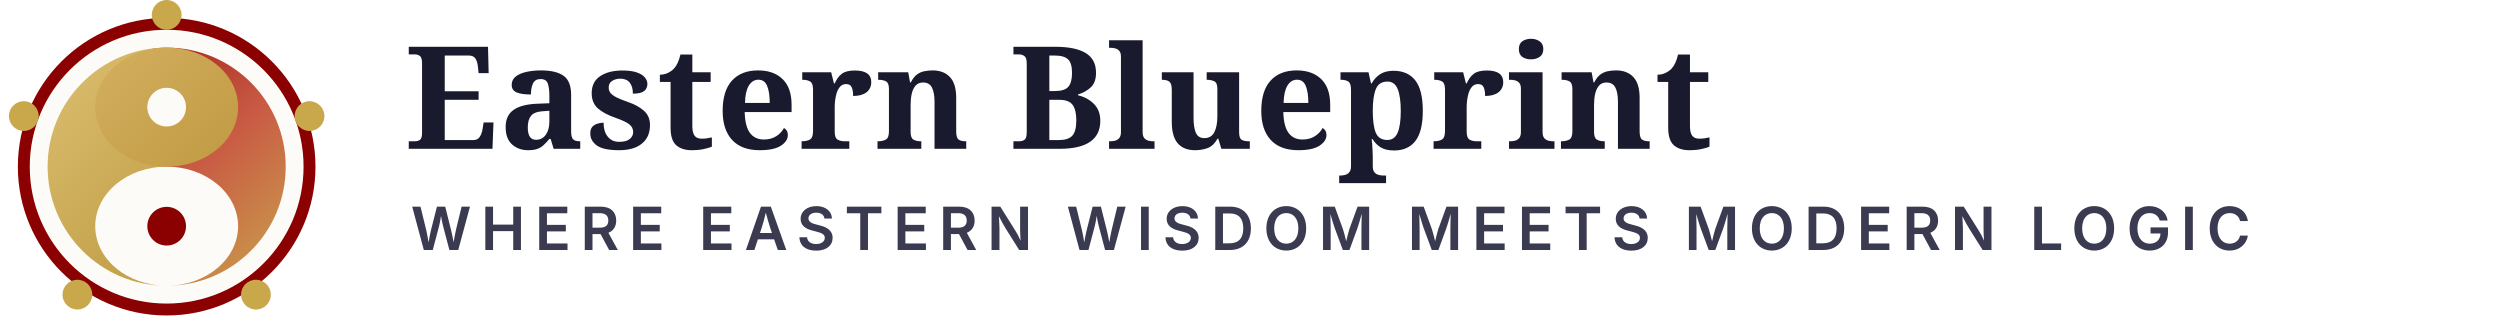
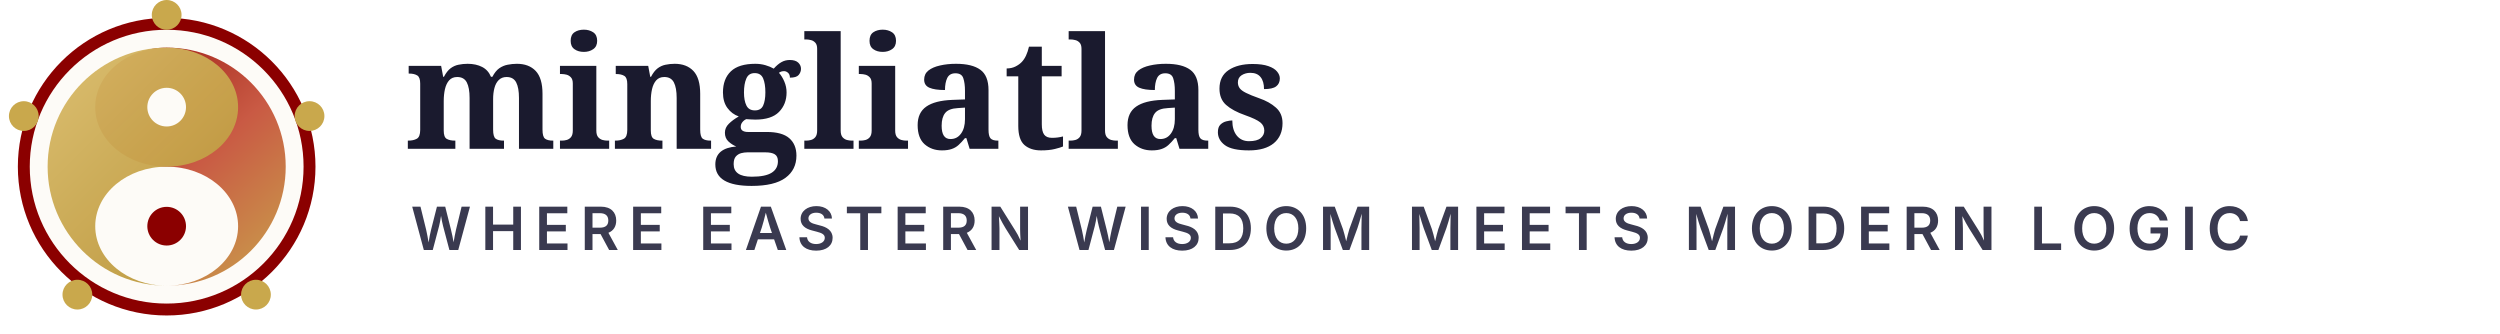
<svg xmlns="http://www.w3.org/2000/svg" width="420" height="56" viewBox="0 0 420 56" role="img" aria-labelledby="logo-title logo-desc">
  <defs>
    <linearGradient id="eb-mark" x1="8" y1="6" x2="48" y2="50" gradientUnits="userSpaceOnUse">
      <stop offset="0" stop-color="#8B0000" />
      <stop offset="0.55" stop-color="#C95A44" />
      <stop offset="1" stop-color="#C9A84C" />
    </linearGradient>
    <linearGradient id="eb-gold" x1="14" y1="14" x2="42" y2="42" gradientUnits="userSpaceOnUse">
      <stop offset="0" stop-color="#D4B460" />
      <stop offset="1" stop-color="#B89335" />
    </linearGradient>
  </defs>
  <g fill="none" fill-rule="evenodd">
    <circle cx="28" cy="28" r="24" fill="#FDFBF7" stroke="#8B0000" stroke-width="2" />
    <path fill="url(#eb-mark)" d="M28 8a20 20 0 1 1 0 40c6.63 0 12-4.48 12-10S34.63 28 28 28 16 23.52 16 18 21.37 8 28 8Z" />
    <path fill="url(#eb-gold)" d="M28 8a20 20 0 0 0 0 40c-6.63 0-12-4.48-12-10s5.37-10 12-10 12-4.48 12-10S34.63 8 28 8Z" opacity="0.95" />
    <circle cx="28" cy="18" r="3.25" fill="#FDFBF7" />
    <circle cx="28" cy="38" r="3.25" fill="#8B0000" />
    <g fill="#C9A84C">
      <circle cx="28" cy="2.5" r="2.5" />
      <circle cx="52" cy="19.5" r="2.5" />
      <circle cx="43" cy="49.5" r="2.5" />
      <circle cx="13" cy="49.5" r="2.5" />
      <circle cx="4" cy="19.5" r="2.5" />
    </g>
-     <text x="68" y="25" fill="#1A1A2E" font-family="Cormorant Garamond, Georgia, serif" font-size="24" font-weight="700" letter-spacing="0.2">Eastern Blueprint</text>
+     <text x="68" y="25" fill="#1A1A2E" font-family="Cormorant Garamond, Georgia, serif" font-size="26" font-weight="700" letter-spacing="0">mingliatlas</text>
    <text x="69" y="42" fill="#3A3A50" font-family="Inter, system-ui, sans-serif" font-size="10" font-weight="600" letter-spacing="1.6">WHERE EASTERN WISDOM MEETS MODERN LOGIC</text>
  </g>
</svg>
